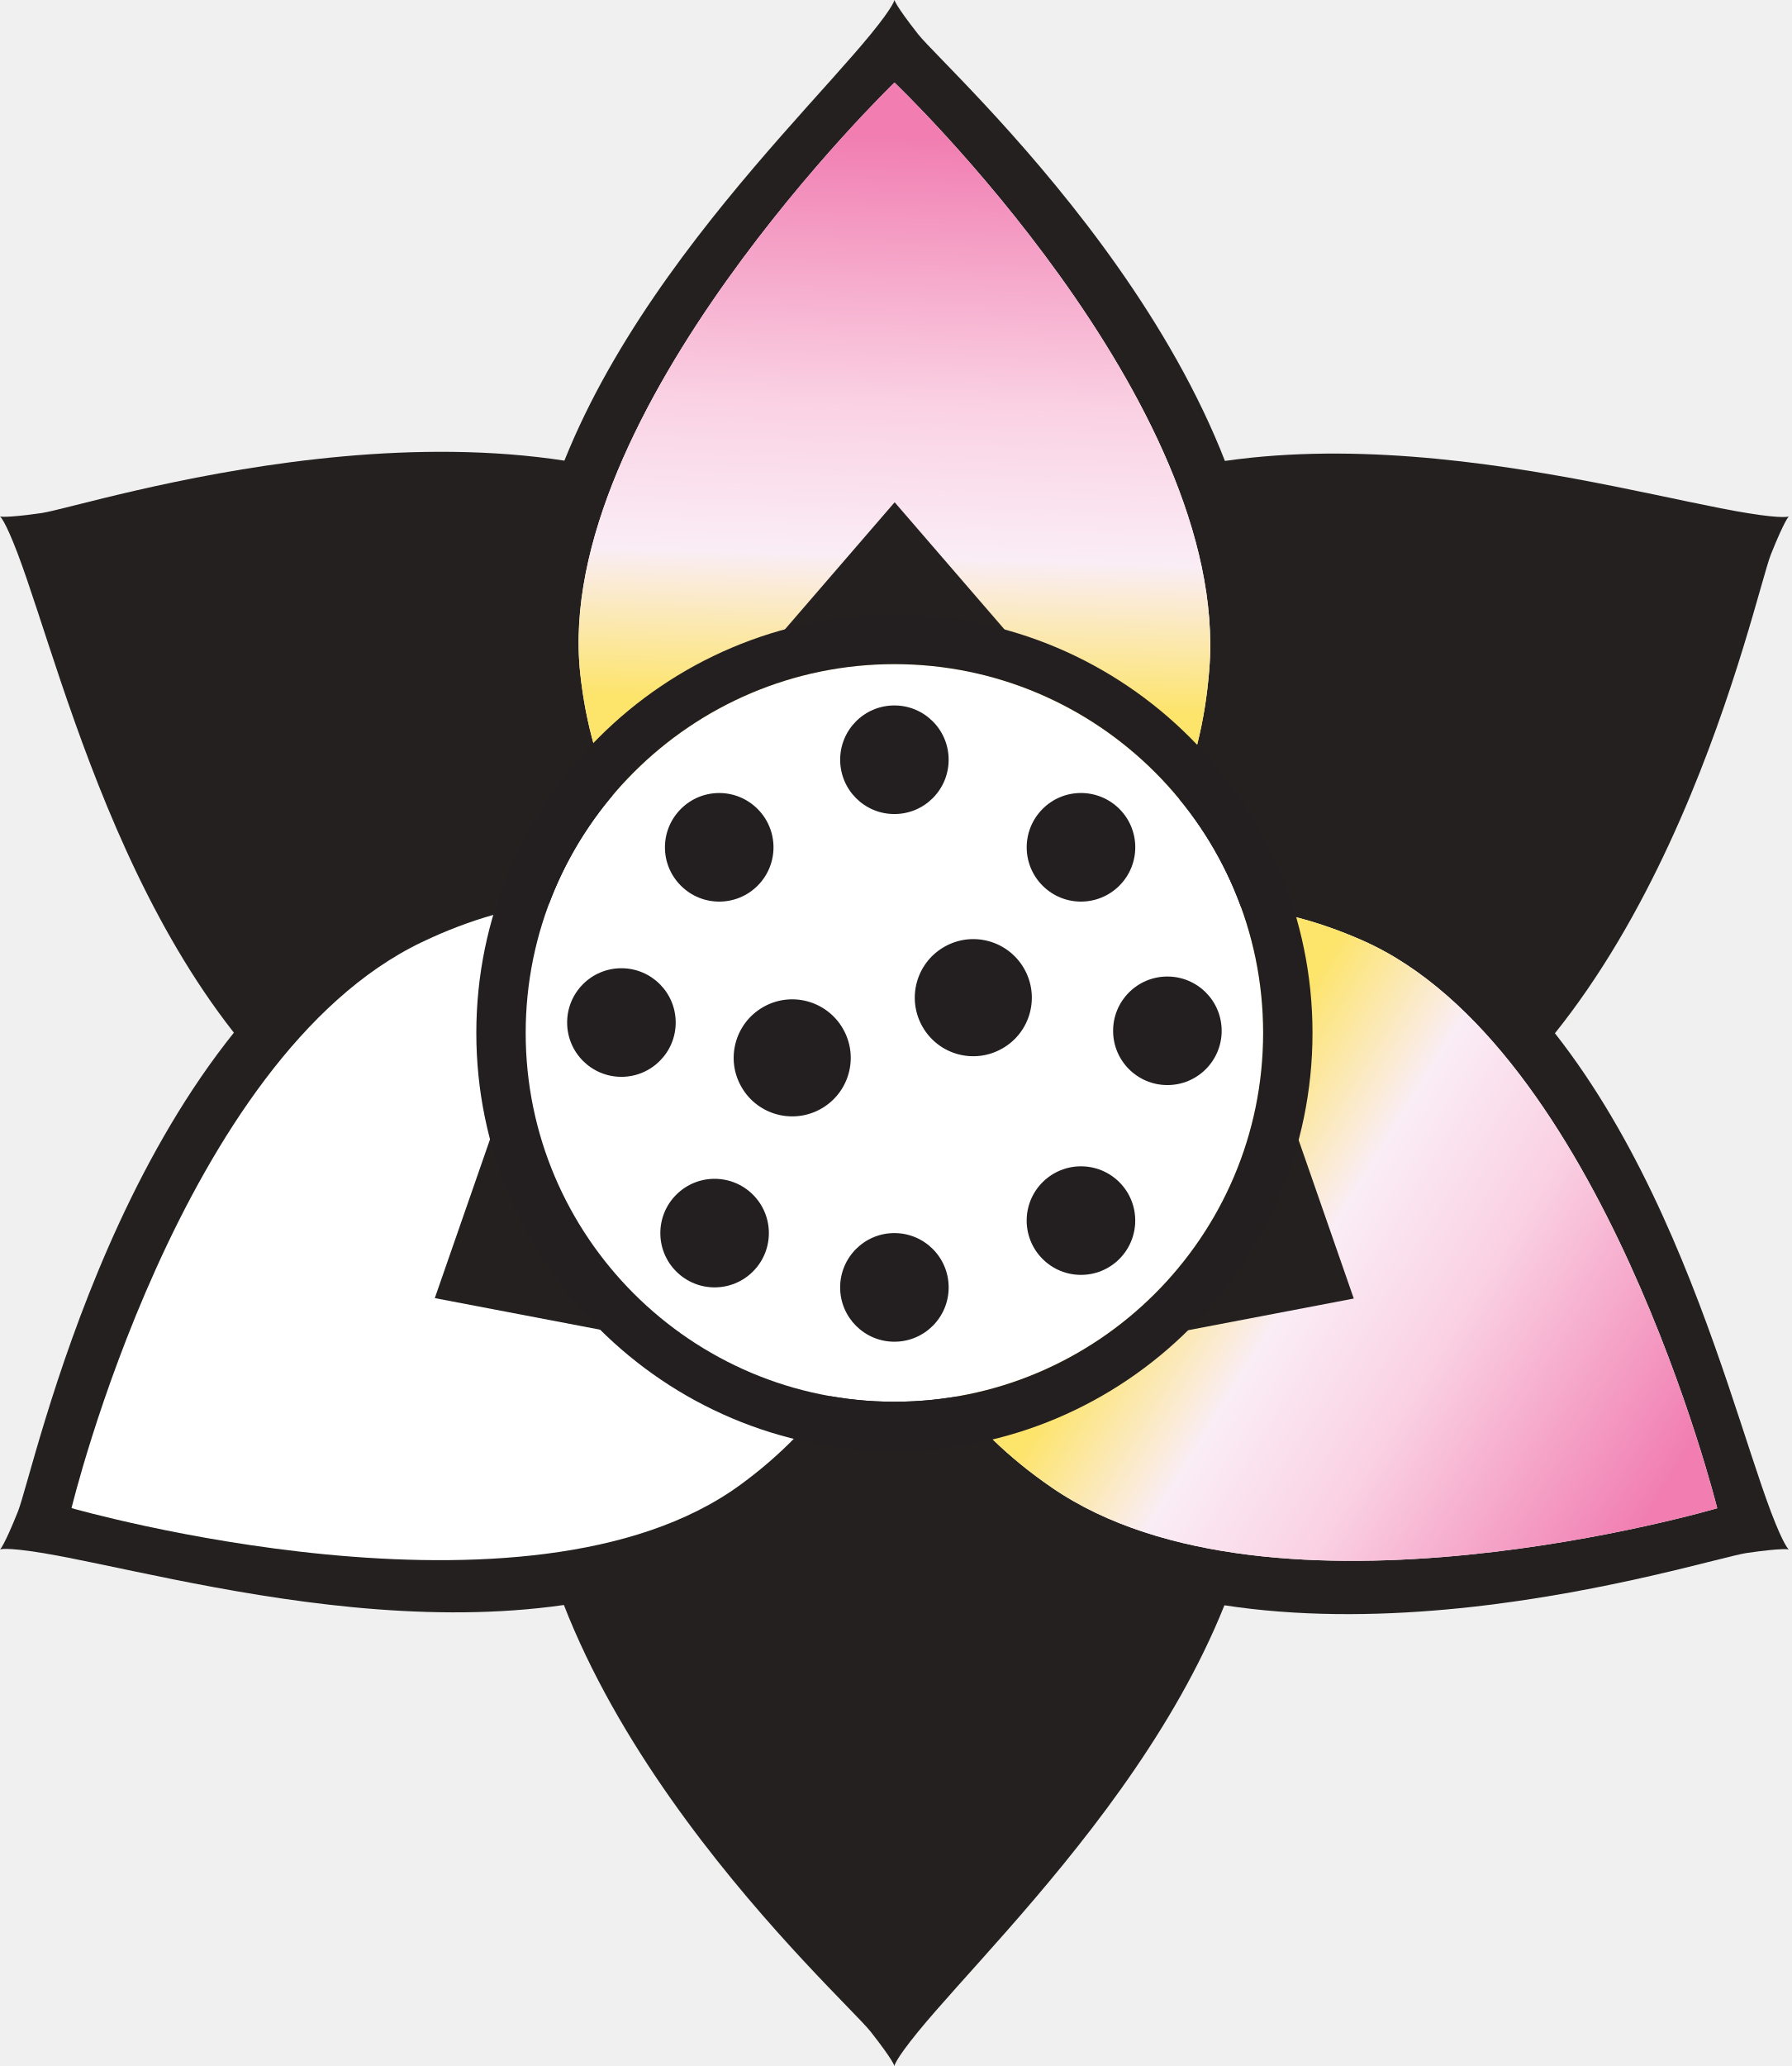
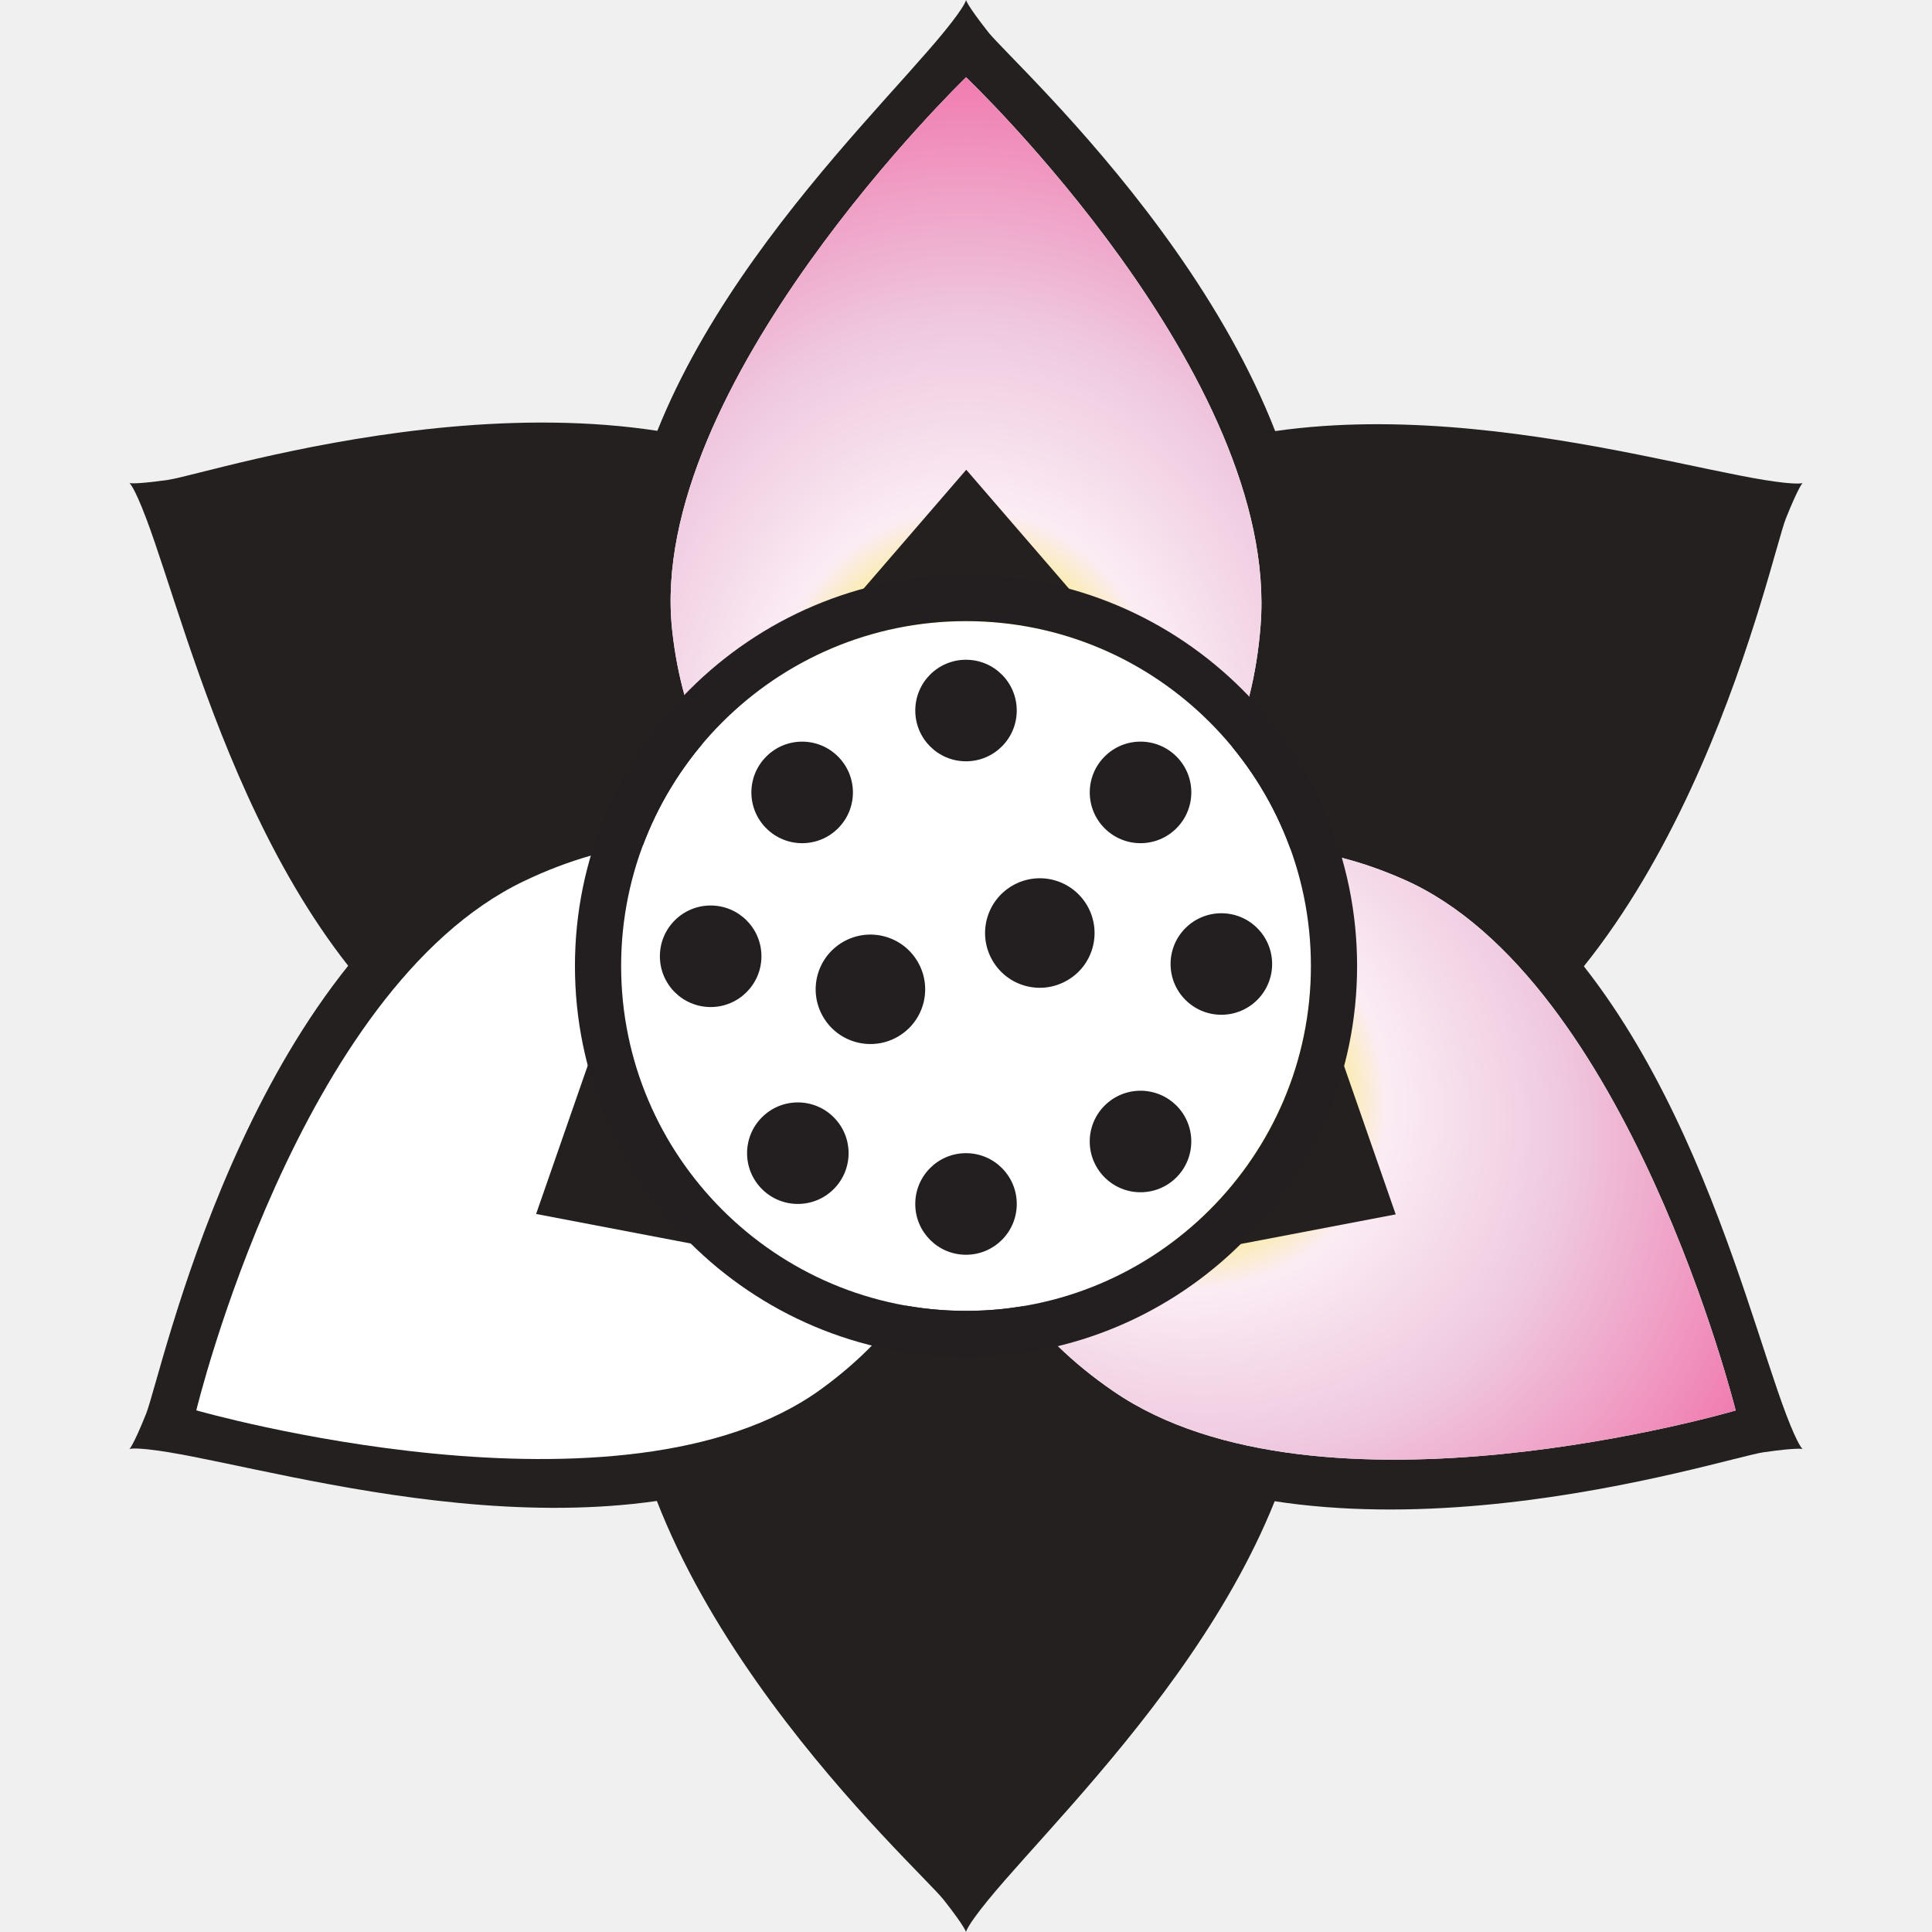
- <svg xmlns="http://www.w3.org/2000/svg" width="347px" height="400px" version="1.1" xml:space="preserve" style="fill-rule:evenodd;clip-rule:evenodd;stroke-linejoin:round;stroke-miterlimit:2;">
-   <g transform="matrix(1,0,0,1,-26.79185,-0.012592)">
-     <g id="Layer1" transform="matrix(1,0,0,1,1,0)">
+ <svg xmlns="http://www.w3.org/2000/svg" width="400px" height="400px" version="1.1" xml:space="preserve" style="fill-rule:evenodd;clip-rule:evenodd;stroke-linejoin:round;stroke-miterlimit:2;">
+   <g id="Layer1" transform="matrix(1,0,0,1,1,0)">
+     <g>
      <g transform="matrix(140.2793,-37.54456,-37.54456,-140.2793,68.7505,180.2023)">
        <path d="M-0.143,0.61C-0.143,0.61 -0.138,0.605 -0.133,0.556C-0.115,0.378 -0.133,-0.088 0.114,-0.342C0.59,-0.831 1.304,-0.151 0.82,0.343C0.543,0.625 -0.026,0.593 -0.088,0.6C-0.138,0.606 -0.143,0.61 -0.143,0.61Z" style="fill:rgb(35,32,31);fill-rule:nonzero;" />
      </g>
      <g transform="matrix(-102.6542,-102.7132,-102.7132,102.6542,246.9803,322.7113)">
        <path d="M-0.143,0.61C-0.143,0.61 -0.138,0.605 -0.133,0.556C-0.115,0.378 -0.133,-0.088 0.114,-0.342C0.59,-0.831 1.304,-0.151 0.82,0.343C0.543,0.625 -0.026,0.593 -0.088,0.6C-0.138,0.606 -0.143,0.61 -0.143,0.61Z" style="fill:rgb(35,32,31);fill-rule:nonzero;" />
      </g>
      <g transform="matrix(-37.6251,140.2577,140.2577,37.6251,281.2817,97.10527)">
        <path d="M-0.143,0.61C-0.143,0.61 -0.138,0.605 -0.133,0.556C-0.115,0.378 -0.133,-0.088 0.114,-0.342C0.59,-0.831 1.304,-0.151 0.82,0.343C0.543,0.625 -0.026,0.593 -0.088,0.6C-0.138,0.606 -0.143,0.61 -0.143,0.61Z" style="fill:rgb(35,32,31);fill-rule:nonzero;" />
      </g>
+     </g>
+     <g>
      <g transform="matrix(-0.664609,-1.151137,1.151137,-0.664609,158.7058,530.2116)">
        <g transform="matrix(77.22901,77.27336,77.27336,-77.22901,163.8864,58.1523)">
          <path d="M-0.143,0.61C-0.143,0.61 -0.138,0.605 -0.133,0.556C-0.115,0.378 -0.133,-0.088 0.114,-0.342C0.59,-0.831 1.304,-0.151 0.82,0.343C0.543,0.625 -0.026,0.593 -0.088,0.6C-0.138,0.606 -0.143,0.61 -0.143,0.61Z" style="fill:rgb(35,32,31);fill-rule:nonzero;" />
        </g>
        <g transform="matrix(66.69147,66.72977,66.72977,-66.69147,168.823,58.78857)">
          <path d="M-0.117,0.584C-0.117,0.584 -0.13,-0.15 0.185,-0.404C0.682,-0.805 1.299,-0.216 0.867,0.288C0.598,0.602 -0.117,0.584 -0.117,0.584Z" style="fill:white;fill-rule:nonzero;" />
-         </g>
-         <g transform="matrix(-30.84769,-0.008856,-0.008856,30.84769,216.5787,83.07146)">
-           <path d="M0.537,-0.321L0.015,0.283L1.06,0.285L0.537,-0.321Z" style="fill:rgb(35,32,31);fill-rule:nonzero;" />
        </g>
      </g>
      <g transform="matrix(-0.664609,1.151137,-1.151137,-0.664609,505.1195,69.80311)">
        <g transform="matrix(77.22901,77.27336,77.27336,-77.22901,163.8864,58.1523)">
          <path d="M-0.143,0.61C-0.143,0.61 -0.138,0.605 -0.133,0.556C-0.115,0.378 -0.133,-0.088 0.114,-0.342C0.59,-0.831 1.304,-0.151 0.82,0.343C0.543,0.625 -0.026,0.593 -0.088,0.6C-0.138,0.606 -0.143,0.61 -0.143,0.61Z" style="fill:rgb(35,32,31);fill-rule:nonzero;" />
        </g>
        <g transform="matrix(66.69147,66.72977,66.72977,-66.69147,168.823,58.78857)">
          <path d="M-0.117,0.584C-0.117,0.584 -0.13,-0.15 0.185,-0.404C0.682,-0.805 1.299,-0.216 0.867,0.288C0.598,0.602 -0.117,0.584 -0.117,0.584Z" style="fill:white;fill-rule:nonzero;" />
        </g>
-         <g transform="matrix(66.69147,66.72977,66.72977,-66.69147,168.823,58.78857)">
-           <path d="M-0.117,0.584C-0.117,0.584 -0.13,-0.15 0.185,-0.404C0.682,-0.805 1.299,-0.216 0.867,0.288C0.598,0.602 -0.117,0.584 -0.117,0.584Z" style="fill:url(#_Linear1);fill-rule:nonzero;" />
-         </g>
-         <g transform="matrix(-30.84769,-0.008856,-0.008856,30.84769,216.5787,83.07146)">
-           <path d="M0.537,-0.321L0.015,0.283L1.06,0.285L0.537,-0.321Z" style="fill:rgb(35,32,31);fill-rule:nonzero;" />
-         </g>
      </g>
      <g transform="matrix(1.329218,0,0,1.329218,-66.81276,0.004223)">
        <g transform="matrix(77.22901,77.27336,77.27336,-77.22901,163.8864,58.1523)">
          <path d="M-0.143,0.61C-0.143,0.61 -0.138,0.605 -0.133,0.556C-0.115,0.378 -0.133,-0.088 0.114,-0.342C0.59,-0.831 1.304,-0.151 0.82,0.343C0.543,0.625 -0.026,0.593 -0.088,0.6C-0.138,0.606 -0.143,0.61 -0.143,0.61Z" style="fill:rgb(35,32,31);fill-rule:nonzero;" />
        </g>
        <g transform="matrix(66.69147,66.72977,66.72977,-66.69147,168.823,58.78857)">
          <path d="M-0.117,0.584C-0.117,0.584 -0.13,-0.15 0.185,-0.404C0.682,-0.805 1.299,-0.216 0.867,0.288C0.598,0.602 -0.117,0.584 -0.117,0.584Z" style="fill:white;fill-rule:nonzero;" />
        </g>
-         <g transform="matrix(66.69147,66.72977,66.72977,-66.69147,168.823,58.78857)">
-           <path d="M-0.117,0.584C-0.117,0.584 -0.13,-0.15 0.185,-0.404C0.682,-0.805 1.299,-0.216 0.867,0.288C0.598,0.602 -0.117,0.584 -0.117,0.584Z" style="fill:url(#_Linear2);fill-rule:nonzero;" />
-         </g>
-         <g transform="matrix(-30.84769,-0.008856,-0.008856,30.84769,216.5787,83.07146)">
-           <path d="M0.537,-0.321L0.015,0.283L1.06,0.285L0.537,-0.321Z" style="fill:rgb(35,32,31);fill-rule:nonzero;" />
-         </g>
      </g>
-       <g transform="matrix(1,0,0,1,-0.995816,0)">
-         <g transform="matrix(-8.342978,0,0,8.342978,200,271.4075)">
-           <path d="M0,-17.118C4.719,-17.118 8.559,-13.278 8.559,-8.558C8.559,-3.84 4.719,0 0,0C-4.719,0 -8.559,-3.84 -8.559,-8.558C-8.559,-13.278 -4.719,-17.118 0,-17.118" style="fill:white;fill-rule:nonzero;" />
-         </g>
-         <g transform="matrix(8.342978,0,0,8.342978,200,280.9644)">
-           <path d="M0,-19.409C-5.351,-19.409 -9.705,-15.055 -9.705,-9.704C-9.705,-4.354 -5.351,0 0,0C5.351,0 9.705,-4.354 9.705,-9.704C9.705,-15.055 5.351,-19.409 0,-19.409M0,-1.146C-4.719,-1.146 -8.559,-4.985 -8.559,-9.704C-8.559,-14.424 -4.719,-18.263 0,-18.263C4.719,-18.263 8.559,-14.424 8.559,-9.704C8.559,-4.985 4.719,-1.146 0,-1.146" style="fill:rgb(35,31,32);fill-rule:nonzero;" />
-         </g>
-         <g transform="matrix(0,-8.342978,-8.342978,0,199.9983,136.6034)">
-           <path d="M-1.259,-1.259C-1.955,-1.259 -2.519,-0.696 -2.519,0.001C-2.519,0.697 -1.955,1.259 -1.259,1.259C-0.563,1.259 0.001,0.697 0.001,0.001C0.001,-0.696 -0.563,-1.259 -1.259,-1.259" style="fill:rgb(35,31,32);fill-rule:nonzero;" />
-         </g>
-         <g transform="matrix(0,-8.342978,-8.342978,0,200.0025,238.7598)">
-           <path d="M-1.26,-1.259C-0.564,-1.259 0.001,-0.696 0.001,0.001C0.001,0.697 -0.564,1.26 -1.26,1.26C-1.955,1.26 -2.52,0.697 -2.52,0.001C-2.52,-0.696 -1.955,-1.259 -1.26,-1.259" style="fill:rgb(35,31,32);fill-rule:nonzero;" />
-         </g>
-         <g transform="matrix(-8.342978,0,0,8.342978,147.1314,208.4982)">
-           <path d="M0,-2.52C-0.695,-2.52 -1.26,-1.957 -1.26,-1.26C-1.26,-0.564 -0.695,0 0,0C0.696,0 1.26,-0.564 1.26,-1.26C1.26,-1.957 0.696,-2.52 0,-2.52" style="fill:rgb(35,31,32);fill-rule:nonzero;" />
-         </g>
-         <g transform="matrix(-8.342978,0,0,8.342978,252.8644,210.095)">
-           <path d="M0,-2.519C0.696,-2.519 1.26,-1.956 1.26,-1.259C1.26,-0.563 0.696,0 0,0C-0.696,0 -1.26,-0.563 -1.26,-1.259C-1.26,-1.956 -0.696,-2.519 0,-2.519" style="fill:rgb(35,31,32);fill-rule:nonzero;" />
-         </g>
-         <g transform="matrix(-5.899376,-5.899376,-5.899376,5.899376,155.564,164.0551)">
-           <path d="M-0.892,-2.149C-1.588,-2.149 -2.151,-1.586 -2.151,-0.89C-2.151,-0.194 -1.588,0.369 -0.892,0.369C-0.195,0.37 0.368,-0.193 0.368,-0.891C0.368,-1.587 -0.195,-2.15 -0.892,-2.149" style="fill:rgb(35,31,32);fill-rule:nonzero;" />
-         </g>
-         <g transform="matrix(-5.899376,-5.899376,-5.899376,5.899376,225.6111,236.3366)">
-           <path d="M-0.891,-2.152C-0.196,-2.151 0.368,-1.588 0.369,-0.892C0.369,-0.196 -0.194,0.368 -0.891,0.368C-1.587,0.368 -2.151,-0.196 -2.151,-0.892C-2.15,-1.588 -1.586,-2.152 -0.891,-2.152" style="fill:rgb(35,31,32);fill-rule:nonzero;" />
-         </g>
-         <g transform="matrix(-5.899376,5.899376,5.899376,5.899376,175.6874,238.7531)">
-           <path d="M0.891,-2.15C0.195,-2.151 -0.369,-1.586 -0.369,-0.891C-0.369,-0.195 0.195,0.369 0.891,0.369C1.586,0.369 2.151,-0.195 2.15,-0.891C2.151,-1.586 1.586,-2.15 0.891,-2.15" style="fill:rgb(35,31,32);fill-rule:nonzero;" />
-         </g>
-         <g transform="matrix(-7.216936,4.185823,4.185823,7.216936,190.0413,210.457)">
-           <path d="M0.681,-2.533C-0.069,-2.533 -0.677,-1.926 -0.677,-1.174C-0.677,-0.424 -0.07,0.183 0.681,0.183C1.432,0.182 2.04,-0.426 2.039,-1.176C2.04,-1.926 1.431,-2.533 0.681,-2.533" style="fill:rgb(35,31,32);fill-rule:nonzero;" />
-         </g>
-         <g transform="matrix(-5.89772,5.901032,5.901032,5.89772,246.6423,164.0517)">
-           <path d="M0.891,-2.15C1.587,-2.15 2.151,-1.587 2.151,-0.891C2.152,-0.195 1.588,0.369 0.891,0.369C0.195,0.369 -0.369,-0.194 -0.369,-0.89C-0.368,-1.586 0.194,-2.151 0.891,-2.15" style="fill:rgb(35,31,32);fill-rule:nonzero;" />
-         </g>
-         <g transform="matrix(-7.216936,4.185823,4.185823,7.216936,225.1181,198.8055)">
-           <path d="M0.681,-2.534C1.432,-2.534 2.039,-1.927 2.04,-1.176C2.04,-0.424 1.433,0.183 0.681,0.182C-0.068,0.184 -0.676,-0.424 -0.677,-1.175C-0.677,-1.927 -0.069,-2.535 0.681,-2.534" style="fill:rgb(35,31,32);fill-rule:nonzero;" />
-         </g>
+     </g>
+     <g id="_2" transform="matrix(-121.1388,32.42178,32.42178,121.1388,325.2446,225.07)">
+       <path d="M-0.117,0.584C-0.117,0.584 -0.13,-0.15 0.185,-0.404C0.682,-0.805 1.299,-0.216 0.867,0.288C0.598,0.602 -0.117,0.584 -0.117,0.584Z" style="fill:url(#_Radial1);fill-rule:nonzero;" />
+     </g>
+     <g id="_1" transform="matrix(88.64751,88.69843,88.69843,-88.64751,157.5898,78.14706)">
+       <path d="M-0.117,0.584C-0.117,0.584 -0.13,-0.15 0.185,-0.404C0.682,-0.805 1.299,-0.216 0.867,0.288C0.598,0.602 -0.117,0.584 -0.117,0.584Z" style="fill:url(#_Radial2);fill-rule:nonzero;" />
+     </g>
+     <g>
+       <g transform="matrix(20.49146,35.51579,35.51579,-20.49146,110.3922,225.6899)">
+         <path d="M0.537,-0.321L0.015,0.283L1.06,0.285L0.537,-0.321Z" style="fill:rgb(35,32,31);fill-rule:nonzero;" />
+       </g>
+       <g transform="matrix(20.51185,-35.50402,-35.50402,-20.51185,265.5528,263.9047)">
+         <path d="M0.537,-0.321L0.015,0.283L1.06,0.285L0.537,-0.321Z" style="fill:rgb(35,32,31);fill-rule:nonzero;" />
+       </g>
+       <g transform="matrix(-41.00331,-0.011772,-0.011772,41.00331,221.0675,110.4243)">
+         <path d="M0.537,-0.321L0.015,0.283L1.06,0.285L0.537,-0.321Z" style="fill:rgb(35,32,31);fill-rule:nonzero;" />
+       </g>
+     </g>
+     <g transform="matrix(1,0,0,1,-0.995816,0)">
+       <g transform="matrix(-8.342978,0,0,8.342978,200,271.4075)">
+         <path d="M0,-17.118C4.719,-17.118 8.559,-13.278 8.559,-8.558C8.559,-3.84 4.719,0 0,0C-4.719,0 -8.559,-3.84 -8.559,-8.558C-8.559,-13.278 -4.719,-17.118 0,-17.118" style="fill:white;fill-rule:nonzero;" />
+       </g>
+       <g transform="matrix(8.342978,0,0,8.342978,200,280.9644)">
+         <path d="M0,-19.409C-5.351,-19.409 -9.705,-15.055 -9.705,-9.704C-9.705,-4.354 -5.351,0 0,0C5.351,0 9.705,-4.354 9.705,-9.704C9.705,-15.055 5.351,-19.409 0,-19.409M0,-1.146C-4.719,-1.146 -8.559,-4.985 -8.559,-9.704C-8.559,-14.424 -4.719,-18.263 0,-18.263C4.719,-18.263 8.559,-14.424 8.559,-9.704C8.559,-4.985 4.719,-1.146 0,-1.146" style="fill:rgb(35,31,32);fill-rule:nonzero;" />
+       </g>
+       <g transform="matrix(0,-8.342978,-8.342978,0,199.9983,136.6034)">
+         <path d="M-1.259,-1.259C-1.955,-1.259 -2.519,-0.696 -2.519,0.001C-2.519,0.697 -1.955,1.259 -1.259,1.259C-0.563,1.259 0.001,0.697 0.001,0.001C0.001,-0.696 -0.563,-1.259 -1.259,-1.259" style="fill:rgb(35,31,32);fill-rule:nonzero;" />
+       </g>
+       <g transform="matrix(0,-8.342978,-8.342978,0,200.0025,238.7598)">
+         <path d="M-1.26,-1.259C-0.564,-1.259 0.001,-0.696 0.001,0.001C0.001,0.697 -0.564,1.26 -1.26,1.26C-1.955,1.26 -2.52,0.697 -2.52,0.001C-2.52,-0.696 -1.955,-1.259 -1.26,-1.259" style="fill:rgb(35,31,32);fill-rule:nonzero;" />
+       </g>
+       <g transform="matrix(-8.342978,0,0,8.342978,147.1314,208.4982)">
+         <path d="M0,-2.52C-0.695,-2.52 -1.26,-1.957 -1.26,-1.26C-1.26,-0.564 -0.695,0 0,0C0.696,0 1.26,-0.564 1.26,-1.26C1.26,-1.957 0.696,-2.52 0,-2.52" style="fill:rgb(35,31,32);fill-rule:nonzero;" />
+       </g>
+       <g transform="matrix(-8.342978,0,0,8.342978,252.8644,210.095)">
+         <path d="M0,-2.519C0.696,-2.519 1.26,-1.956 1.26,-1.259C1.26,-0.563 0.696,0 0,0C-0.696,0 -1.26,-0.563 -1.26,-1.259C-1.26,-1.956 -0.696,-2.519 0,-2.519" style="fill:rgb(35,31,32);fill-rule:nonzero;" />
+       </g>
+       <g transform="matrix(-5.899376,-5.899376,-5.899376,5.899376,155.564,164.0551)">
+         <path d="M-0.892,-2.149C-1.588,-2.149 -2.151,-1.586 -2.151,-0.89C-2.151,-0.194 -1.588,0.369 -0.892,0.369C-0.195,0.37 0.368,-0.193 0.368,-0.891C0.368,-1.587 -0.195,-2.15 -0.892,-2.149" style="fill:rgb(35,31,32);fill-rule:nonzero;" />
+       </g>
+       <g transform="matrix(-5.899376,-5.899376,-5.899376,5.899376,225.6111,236.3366)">
+         <path d="M-0.891,-2.152C-0.196,-2.151 0.368,-1.588 0.369,-0.892C0.369,-0.196 -0.194,0.368 -0.891,0.368C-1.587,0.368 -2.151,-0.196 -2.151,-0.892C-2.15,-1.588 -1.586,-2.152 -0.891,-2.152" style="fill:rgb(35,31,32);fill-rule:nonzero;" />
+       </g>
+       <g transform="matrix(-5.899376,5.899376,5.899376,5.899376,175.6874,238.7531)">
+         <path d="M0.891,-2.15C0.195,-2.151 -0.369,-1.586 -0.369,-0.891C-0.369,-0.195 0.195,0.369 0.891,0.369C1.586,0.369 2.151,-0.195 2.15,-0.891C2.151,-1.586 1.586,-2.15 0.891,-2.15" style="fill:rgb(35,31,32);fill-rule:nonzero;" />
+       </g>
+       <g transform="matrix(-7.216936,4.185823,4.185823,7.216936,190.0413,210.457)">
+         <path d="M0.681,-2.533C-0.069,-2.533 -0.677,-1.926 -0.677,-1.174C-0.677,-0.424 -0.07,0.183 0.681,0.183C1.432,0.182 2.04,-0.426 2.039,-1.176C2.04,-1.926 1.431,-2.533 0.681,-2.533" style="fill:rgb(35,31,32);fill-rule:nonzero;" />
+       </g>
+       <g transform="matrix(-5.89772,5.901032,5.901032,5.89772,246.6423,164.0517)">
+         <path d="M0.891,-2.15C1.587,-2.15 2.151,-1.587 2.151,-0.891C2.152,-0.195 1.588,0.369 0.891,0.369C0.195,0.369 -0.369,-0.194 -0.369,-0.89C-0.368,-1.586 0.194,-2.151 0.891,-2.15" style="fill:rgb(35,31,32);fill-rule:nonzero;" />
+       </g>
+       <g transform="matrix(-7.216936,4.185823,4.185823,7.216936,225.1181,198.8055)">
+         <path d="M0.681,-2.534C1.432,-2.534 2.039,-1.927 2.04,-1.176C2.04,-0.424 1.433,0.183 0.681,0.182C-0.068,0.184 -0.676,-0.424 -0.677,-1.175C-0.677,-1.927 -0.069,-2.535 0.681,-2.534" style="fill:rgb(35,31,32);fill-rule:nonzero;" />
      </g>
    </g>
  </g>
  <defs>
-     <linearGradient id="_Linear1" x1="0" y1="0" x2="1" y2="0" gradientUnits="userSpaceOnUse" gradientTransform="matrix(-0.606942,0.639454,0.639454,0.606942,0.563299,-0.095826)">
-       <stop offset="0" style="stop-color:rgb(253,228,107);stop-opacity:1" />
-       <stop offset="0.26" style="stop-color:rgb(250,237,245);stop-opacity:1" />
-       <stop offset="0.53" style="stop-color:rgb(250,209,227);stop-opacity:1" />
-       <stop offset="1" style="stop-color:rgb(241,125,177);stop-opacity:1" />
-     </linearGradient>
-     <linearGradient id="_Linear2" x1="0" y1="0" x2="1" y2="0" gradientUnits="userSpaceOnUse" gradientTransform="matrix(-0.606942,0.639454,0.639454,0.606942,0.563299,-0.095826)">
-       <stop offset="0" style="stop-color:rgb(253,228,107);stop-opacity:1" />
-       <stop offset="0.26" style="stop-color:rgb(250,237,245);stop-opacity:1" />
-       <stop offset="0.53" style="stop-color:rgb(250,209,227);stop-opacity:1" />
-       <stop offset="1" style="stop-color:rgb(241,125,177);stop-opacity:1" />
-     </linearGradient>
+     <radialGradient id="_Radial1" cx="0" cy="0" r="1" gradientUnits="userSpaceOnUse" gradientTransform="matrix(-0.798603,0.798603,0.662459,0.662459,0.681705,-0.214449)">
+       <stop offset="0" style="stop-color:rgb(250,237,74);stop-opacity:1" />
+       <stop offset="0.21" style="stop-color:rgb(250,237,74);stop-opacity:1" />
+       <stop offset="0.37" style="stop-color:rgb(251,236,244);stop-opacity:1" />
+       <stop offset="0.64" style="stop-color:rgb(239,201,223);stop-opacity:1" />
+       <stop offset="1" style="stop-color:rgb(240,124,175);stop-opacity:1" />
+     </radialGradient>
+     <radialGradient id="_Radial2" cx="0" cy="0" r="1" gradientUnits="userSpaceOnUse" gradientTransform="matrix(-0.798603,0.798603,0.662459,0.662459,0.681705,-0.214449)">
+       <stop offset="0" style="stop-color:rgb(250,237,74);stop-opacity:1" />
+       <stop offset="0.21" style="stop-color:rgb(250,237,74);stop-opacity:1" />
+       <stop offset="0.37" style="stop-color:rgb(251,236,244);stop-opacity:1" />
+       <stop offset="0.64" style="stop-color:rgb(239,201,223);stop-opacity:1" />
+       <stop offset="1" style="stop-color:rgb(240,124,175);stop-opacity:1" />
+     </radialGradient>
  </defs>
</svg>
